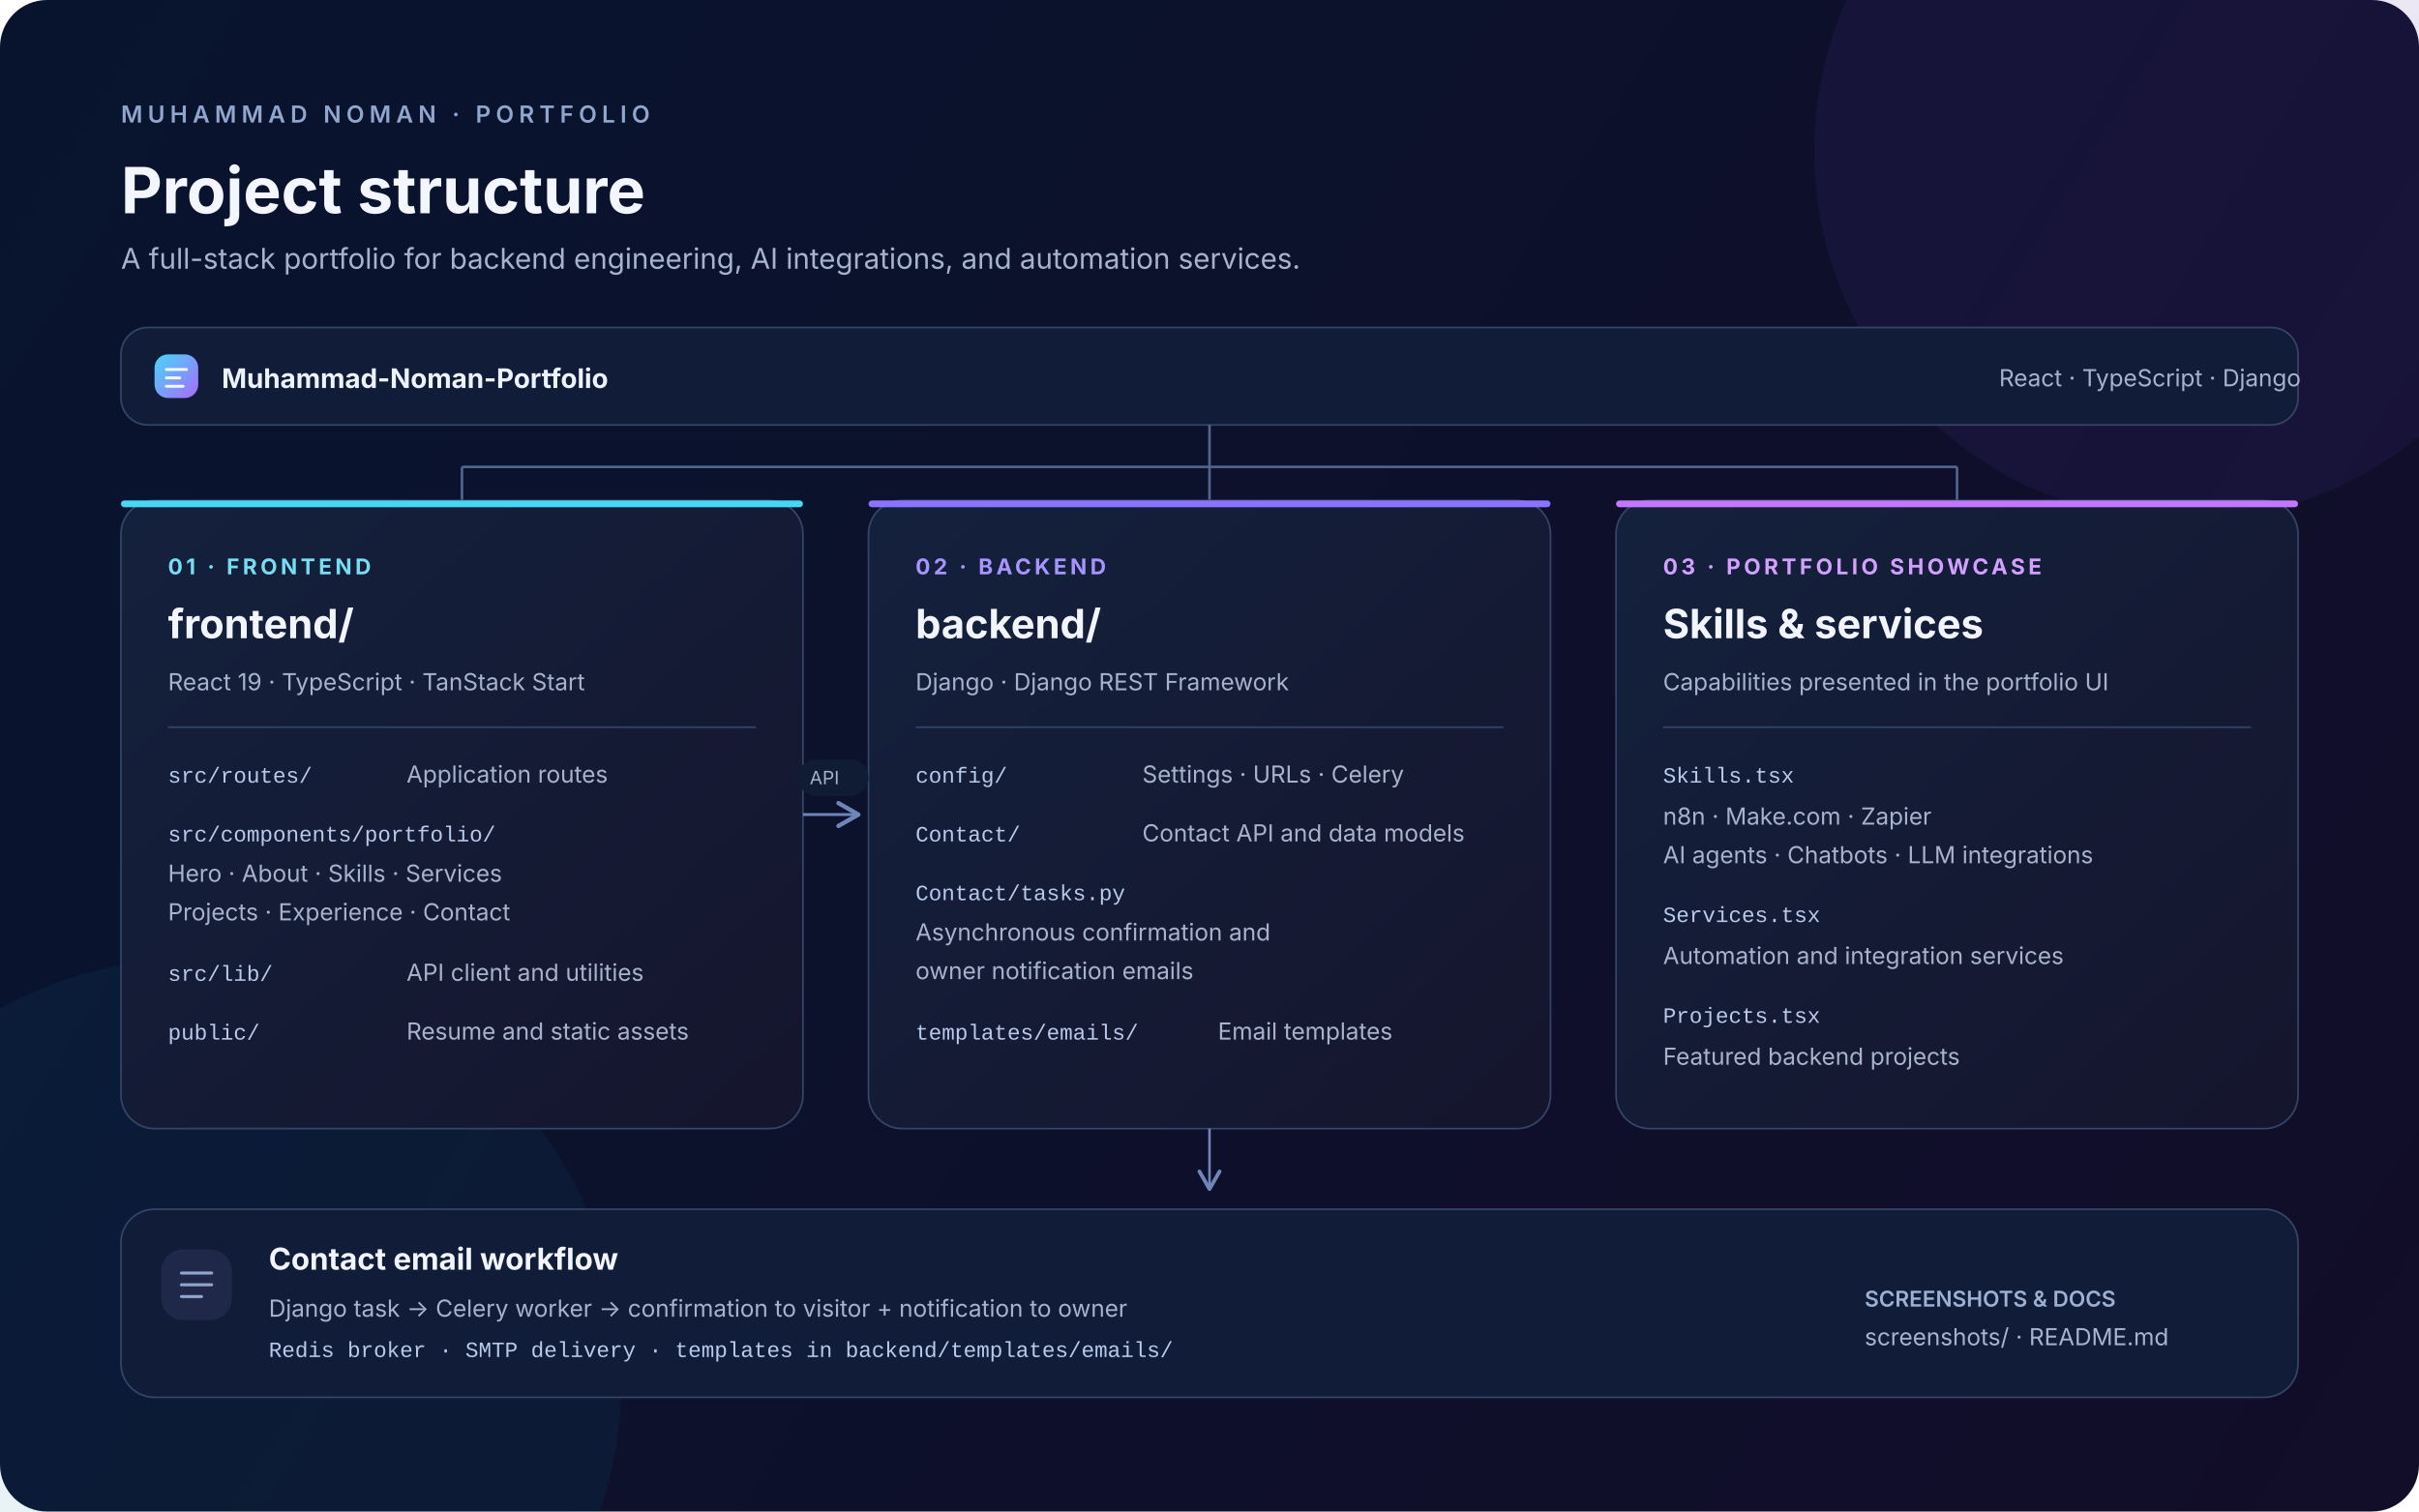
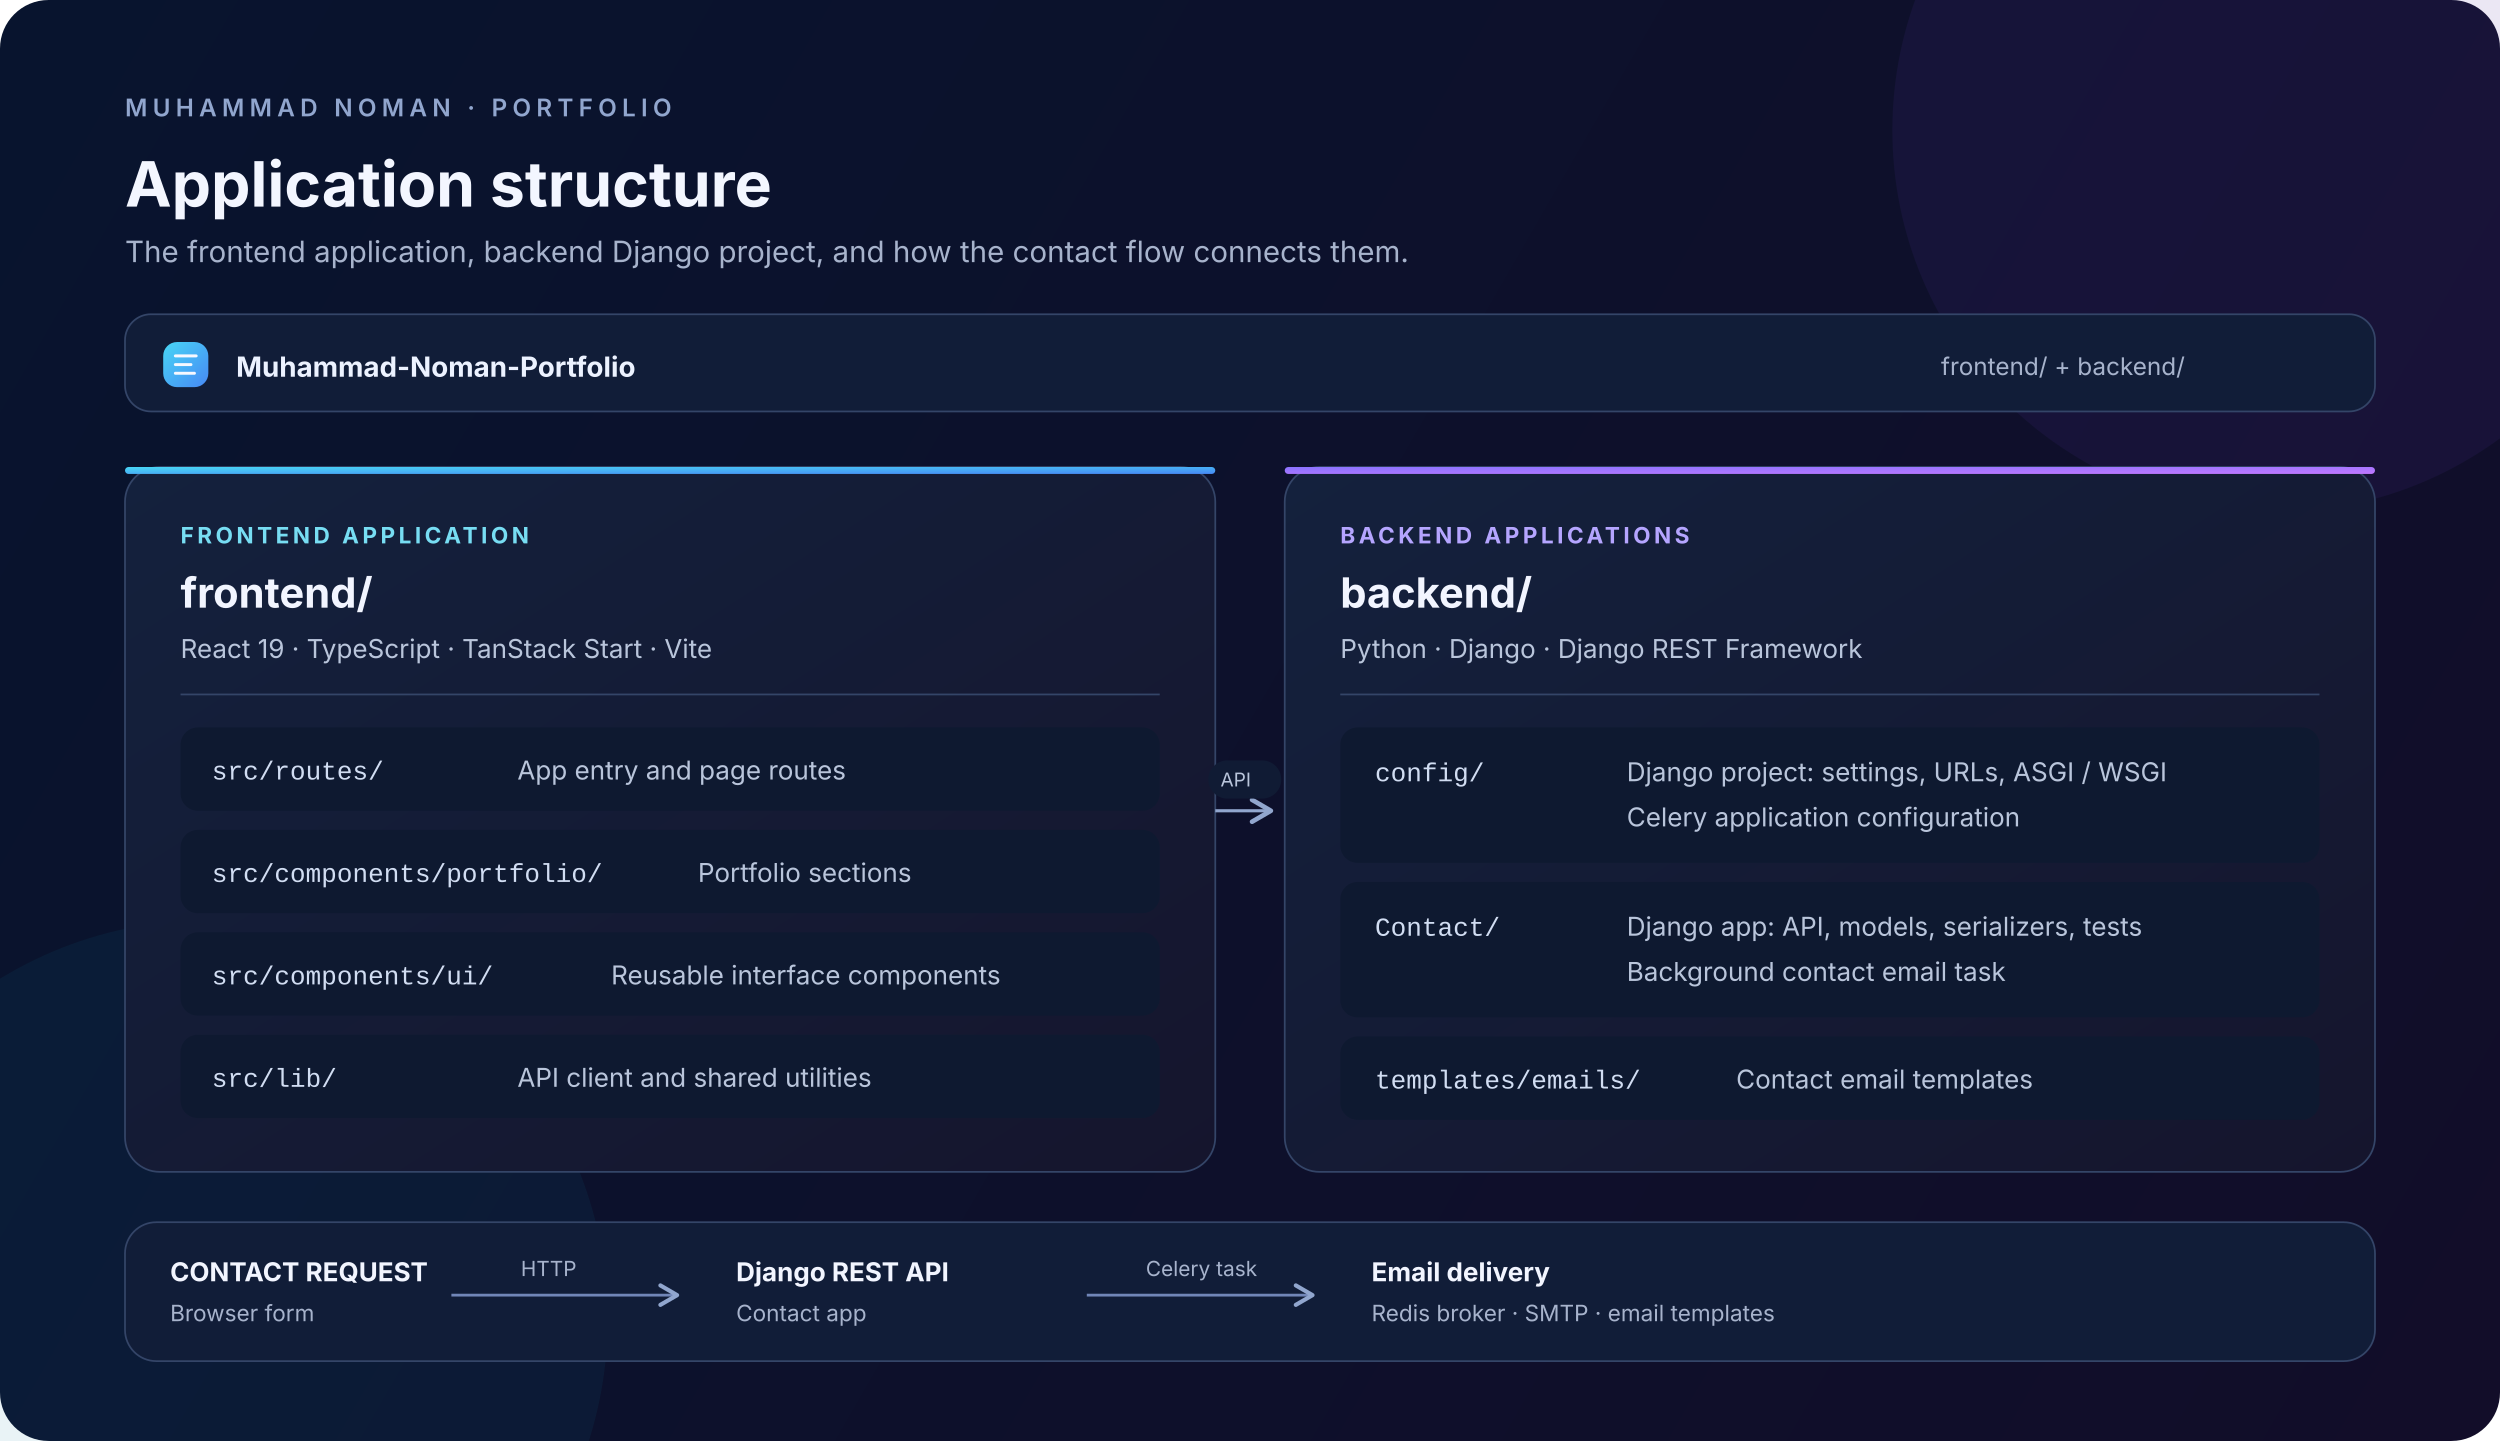
- <svg xmlns="http://www.w3.org/2000/svg" width="1440" height="900" viewBox="0 0 1440 900" fill="none">
+ <svg xmlns="http://www.w3.org/2000/svg" width="1440" height="830" viewBox="0 0 1440 830" fill="none">
  <defs>
-     <linearGradient id="background" x1="0" y1="0" x2="1440" y2="900" gradientUnits="userSpaceOnUse">
+     <linearGradient id="background" x1="0" y1="0" x2="1440" y2="830" gradientUnits="userSpaceOnUse">
      <stop stop-color="#08142E" />
      <stop offset="1" stop-color="#120D29" />
    </linearGradient>
-     <linearGradient id="accent" x1="0" y1="0" x2="1" y2="1">
+     <linearGradient id="frontend" x1="0" y1="0" x2="1" y2="1">
      <stop stop-color="#48D6F5" />
-       <stop offset="1" stop-color="#A76BFF" />
+       <stop offset="1" stop-color="#4789F5" />
+     </linearGradient>
+     <linearGradient id="backend" x1="0" y1="0" x2="1" y2="1">
+       <stop stop-color="#8A73FF" />
+       <stop offset="1" stop-color="#C178FF" />
    </linearGradient>
    <linearGradient id="panel" x1="0" y1="0" x2="1" y2="1">
      <stop stop-color="#14213D" />
      <stop offset="1" stop-color="#15152D" />
    </linearGradient>
-     <marker id="arrow" markerWidth="10" markerHeight="10" refX="8" refY="5" orient="auto">
-       <path d="M1 1L8 5L1 9" stroke="#7186B8" stroke-width="1.5" stroke-linecap="round" stroke-linejoin="round" />
+     <marker id="arrow" markerWidth="9" markerHeight="9" refX="7" refY="4.5" orient="auto">
+       <path d="M1 1L7 4.5L1 8" stroke="#91A6CE" stroke-width="1.5" stroke-linecap="round" stroke-linejoin="round" />
    </marker>
    <style>
      text { font-family: Inter, "Segoe UI", Arial, sans-serif; }
      .muted { fill: #A7B3CC; }
-       .label { fill: #DCE5F7; font-size: 16px; }
-       .detail { fill: #A7B3CC; font-size: 14px; }
-       .code { fill: #B8C9EA; font-family: Consolas, "Courier New", monospace; font-size: 13px; }
+       .detail { fill: #B9C5DB; font-size: 15px; }
+       .code { fill: #D1DDF2; font-family: Consolas, "Courier New", monospace; font-size: 15px; }
    </style>
  </defs>
-   <rect width="1440" height="900" rx="28" fill="url(#background)" />
-   <circle cx="1300" cy="90" r="220" fill="#5131A0" opacity=".12" />
-   <circle cx="120" cy="820" r="250" fill="#087F9D" opacity=".09" />
-   <text x="72" y="73" fill="#91A6CE" font-size="14" font-weight="600" letter-spacing="3">MUHAMMAD NOMAN · PORTFOLIO</text>
-   <text x="72" y="127" fill="#F3F6FF" font-size="38" font-weight="700">Project structure</text>
-   <text x="72" y="160" class="muted" font-size="17">A full-stack portfolio for backend engineering, AI integrations, and automation services.</text>
-   <rect x="72" y="195" width="1296" height="58" rx="16" fill="#111D38" stroke="#344568" />
-   <rect x="92" y="211" width="26" height="26" rx="8" fill="url(#accent)" />
-   <path d="M99 220h12M99 225h8M99 230h10" stroke="#F7F8FF" stroke-width="1.7" stroke-linecap="round" />
-   <text x="132" y="231" fill="#ECF2FF" font-size="16" font-weight="650">Muhammad-Noman-Portfolio</text>
-   <text x="1190" y="230" class="muted" font-size="14">React · TypeScript · Django</text>
-   <path d="M720 253v25M275 278h890M275 278v20M720 278v20M1165 278v20" stroke="#52668E" stroke-width="1.5" fill="none" />
-   <rect x="72" y="298" width="406" height="374" rx="20" fill="url(#panel)" stroke="#344568" />
-   <rect x="72" y="298" width="406" height="4" rx="2" fill="#48D6F5" />
-   <text x="100" y="342" fill="#77DDF3" font-size="13" font-weight="700" letter-spacing="2">01 · FRONTEND</text>
-   <text x="100" y="380" fill="#F2F5FF" font-size="24" font-weight="700">frontend/</text>
-   <text x="100" y="411" class="detail">React 19 · TypeScript · TanStack Start</text>
-   <path d="M100 433h350" stroke="#344568" />
-   <text x="100" y="466" class="code">src/routes/</text>
-   <text x="242" y="466" class="detail">Application routes</text>
-   <text x="100" y="501" class="code">src/components/portfolio/</text>
-   <text x="100" y="525" class="detail">Hero · About · Skills · Services</text>
-   <text x="100" y="548" class="detail">Projects · Experience · Contact</text>
-   <text x="100" y="584" class="code">src/lib/</text>
-   <text x="242" y="584" class="detail">API client and utilities</text>
-   <text x="100" y="619" class="code">public/</text>
-   <text x="242" y="619" class="detail">Resume and static assets</text>
-   <rect x="517" y="298" width="406" height="374" rx="20" fill="url(#panel)" stroke="#344568" />
-   <rect x="517" y="298" width="406" height="4" rx="2" fill="#8A73FF" />
-   <text x="545" y="342" fill="#A894FF" font-size="13" font-weight="700" letter-spacing="2">02 · BACKEND</text>
-   <text x="545" y="380" fill="#F2F5FF" font-size="24" font-weight="700">backend/</text>
-   <text x="545" y="411" class="detail">Django · Django REST Framework</text>
-   <path d="M545 433h350" stroke="#344568" />
-   <text x="545" y="466" class="code">config/</text>
-   <text x="680" y="466" class="detail">Settings · URLs · Celery</text>
-   <text x="545" y="501" class="code">Contact/</text>
-   <text x="680" y="501" class="detail">Contact API and data models</text>
-   <text x="545" y="536" class="code">Contact/tasks.py</text>
-   <text x="545" y="560" class="detail">Asynchronous confirmation and</text>
-   <text x="545" y="583" class="detail">owner notification emails</text>
-   <text x="545" y="619" class="code">templates/emails/</text>
-   <text x="725" y="619" class="detail">Email templates</text>
-   <rect x="962" y="298" width="406" height="374" rx="20" fill="url(#panel)" stroke="#344568" />
-   <rect x="962" y="298" width="406" height="4" rx="2" fill="#C178FF" />
-   <text x="990" y="342" fill="#D2A0FF" font-size="13" font-weight="700" letter-spacing="2">03 · PORTFOLIO SHOWCASE</text>
-   <text x="990" y="380" fill="#F2F5FF" font-size="24" font-weight="700">Skills &amp; services</text>
-   <text x="990" y="411" class="detail">Capabilities presented in the portfolio UI</text>
-   <path d="M990 433h350" stroke="#344568" />
-   <text x="990" y="466" class="code">Skills.tsx</text>
-   <text x="990" y="491" class="detail">n8n · Make.com · Zapier</text>
-   <text x="990" y="514" class="detail">AI agents · Chatbots · LLM integrations</text>
-   <text x="990" y="549" class="code">Services.tsx</text>
-   <text x="990" y="574" class="detail">Automation and integration services</text>
-   <text x="990" y="609" class="code">Projects.tsx</text>
-   <text x="990" y="634" class="detail">Featured backend projects</text>
-   <path d="M478 485h33" stroke="#7186B8" stroke-width="1.7" marker-end="url(#arrow)" />
-   <rect x="475" y="452" width="42" height="22" rx="11" fill="#101B34" />
-   <text x="482" y="467" fill="#A7B3CC" font-size="11">API</text>
-   <path d="M720 672v36" stroke="#7186B8" stroke-width="1.5" marker-end="url(#arrow)" />
-   <rect x="72" y="720" width="1296" height="112" rx="20" fill="#111D38" stroke="#344568" />
-   <rect x="96" y="744" width="42" height="42" rx="13" fill="#202849" />
-   <path d="M108 758h18M108 765h18M108 772h12" stroke="#91A6CE" stroke-width="1.8" stroke-linecap="round" />
-   <text x="160" y="756" fill="#F2F5FF" font-size="18" font-weight="700">Contact email workflow</text>
-   <text x="160" y="784" class="detail">Django task → Celery worker → confirmation to visitor + notification to owner</text>
-   <text x="160" y="808" class="code">Redis broker · SMTP delivery · templates in backend/templates/emails/</text>
-   <text x="1110" y="778" fill="#9DAFD2" font-size="13" font-weight="600">SCREENSHOTS &amp; DOCS</text>
-   <text x="1110" y="801" class="detail">screenshots/ · README.md</text>
+   <rect width="1440" height="830" rx="28" fill="url(#background)" />
+   <circle cx="1310" cy="75" r="220" fill="#5131A0" opacity=".12" />
+   <circle cx="120" cy="760" r="230" fill="#087F9D" opacity=".09" />
+   <text x="72" y="67" fill="#91A6CE" font-size="14" font-weight="600" letter-spacing="3">MUHAMMAD NOMAN · PORTFOLIO</text>
+   <text x="72" y="119" fill="#F3F6FF" font-size="36" font-weight="700">Application structure</text>
+   <text x="72" y="151" class="muted" font-size="17">The frontend application, backend Django project, and how the contact flow connects them.</text>
+   <rect x="72" y="181" width="1296" height="56" rx="15" fill="#111D38" stroke="#344568" />
+   <rect x="94" y="197" width="26" height="26" rx="8" fill="url(#frontend)" />
+   <path d="M101 205h12M101 210h9M101 215h11" stroke="#F7F8FF" stroke-width="1.7" stroke-linecap="round" />
+   <text x="136" y="217" fill="#ECF2FF" font-size="16" font-weight="650">Muhammad-Noman-Portfolio</text>
+   <text x="1118" y="216" class="muted" font-size="14">frontend/ + backend/</text>
+   <rect x="72" y="269" width="628" height="406" rx="20" fill="url(#panel)" stroke="#344568" />
+   <rect x="72" y="269" width="628" height="4" rx="2" fill="url(#frontend)" />
+   <text x="104" y="313" fill="#77DDF3" font-size="13" font-weight="700" letter-spacing="2">FRONTEND APPLICATION</text>
+   <text x="104" y="350" fill="#F2F5FF" font-size="24" font-weight="700">frontend/</text>
+   <text x="104" y="379" class="detail">React 19 · TypeScript · TanStack Start · Vite</text>
+   <path d="M104 400h564" stroke="#344568" />
+   <rect x="104" y="419" width="564" height="48" rx="10" fill="#0E1930" />
+   <text x="122" y="449" class="code">src/routes/</text>
+   <text x="298" y="449" class="detail">App entry and page routes</text>
+   <rect x="104" y="478" width="564" height="48" rx="10" fill="#0E1930" />
+   <text x="122" y="508" class="code">src/components/portfolio/</text>
+   <text x="402" y="508" class="detail">Portfolio sections</text>
+   <rect x="104" y="537" width="564" height="48" rx="10" fill="#0E1930" />
+   <text x="122" y="567" class="code">src/components/ui/</text>
+   <text x="352" y="567" class="detail">Reusable interface components</text>
+   <rect x="104" y="596" width="564" height="48" rx="10" fill="#0E1930" />
+   <text x="122" y="626" class="code">src/lib/</text>
+   <text x="298" y="626" class="detail">API client and shared utilities</text>
+   <rect x="740" y="269" width="628" height="406" rx="20" fill="url(#panel)" stroke="#344568" />
+   <rect x="740" y="269" width="628" height="4" rx="2" fill="url(#backend)" />
+   <text x="772" y="313" fill="#B5A5FF" font-size="13" font-weight="700" letter-spacing="2">BACKEND APPLICATIONS</text>
+   <text x="772" y="350" fill="#F2F5FF" font-size="24" font-weight="700">backend/</text>
+   <text x="772" y="379" class="detail">Python · Django · Django REST Framework</text>
+   <path d="M772 400h564" stroke="#344568" />
+   <rect x="772" y="419" width="564" height="78" rx="10" fill="#0E1930" />
+   <text x="792" y="450" class="code">config/</text>
+   <text x="937" y="450" class="detail">Django project: settings, URLs, ASGI / WSGI</text>
+   <text x="937" y="476" class="detail">Celery application configuration</text>
+   <rect x="772" y="508" width="564" height="78" rx="10" fill="#0E1930" />
+   <text x="792" y="539" class="code">Contact/</text>
+   <text x="937" y="539" class="detail">Django app: API, models, serializers, tests</text>
+   <text x="937" y="565" class="detail">Background contact email task</text>
+   <rect x="772" y="597" width="564" height="48" rx="10" fill="#0E1930" />
+   <text x="792" y="627" class="code">templates/emails/</text>
+   <text x="1000" y="627" class="detail">Contact email templates</text>
+   <path d="M700 467h32" stroke="#91A6CE" stroke-width="1.8" marker-end="url(#arrow)" />
+   <rect x="696" y="438" width="42" height="22" rx="11" fill="#101B34" />
+   <text x="703" y="453" fill="#B9C5DB" font-size="11">API</text>
+   <rect x="72" y="704" width="1296" height="80" rx="18" fill="#111D38" stroke="#344568" />
+   <text x="98" y="738" fill="#F2F5FF" font-size="15" font-weight="700">CONTACT REQUEST</text>
+   <text x="98" y="761" class="muted" font-size="13">Browser form</text>
+   <path d="M260 746h130" stroke="#7186B8" stroke-width="1.6" marker-end="url(#arrow)" />
+   <text x="300" y="735" fill="#A7B3CC" font-size="12">HTTP</text>
+   <text x="424" y="738" fill="#F2F5FF" font-size="15" font-weight="700">Django REST API</text>
+   <text x="424" y="761" class="muted" font-size="13">Contact app</text>
+   <path d="M626 746h130" stroke="#7186B8" stroke-width="1.6" marker-end="url(#arrow)" />
+   <text x="660" y="735" fill="#A7B3CC" font-size="12">Celery task</text>
+   <text x="790" y="738" fill="#F2F5FF" font-size="15" font-weight="700">Email delivery</text>
+   <text x="790" y="761" class="muted" font-size="13">Redis broker · SMTP · email templates</text>
</svg>
